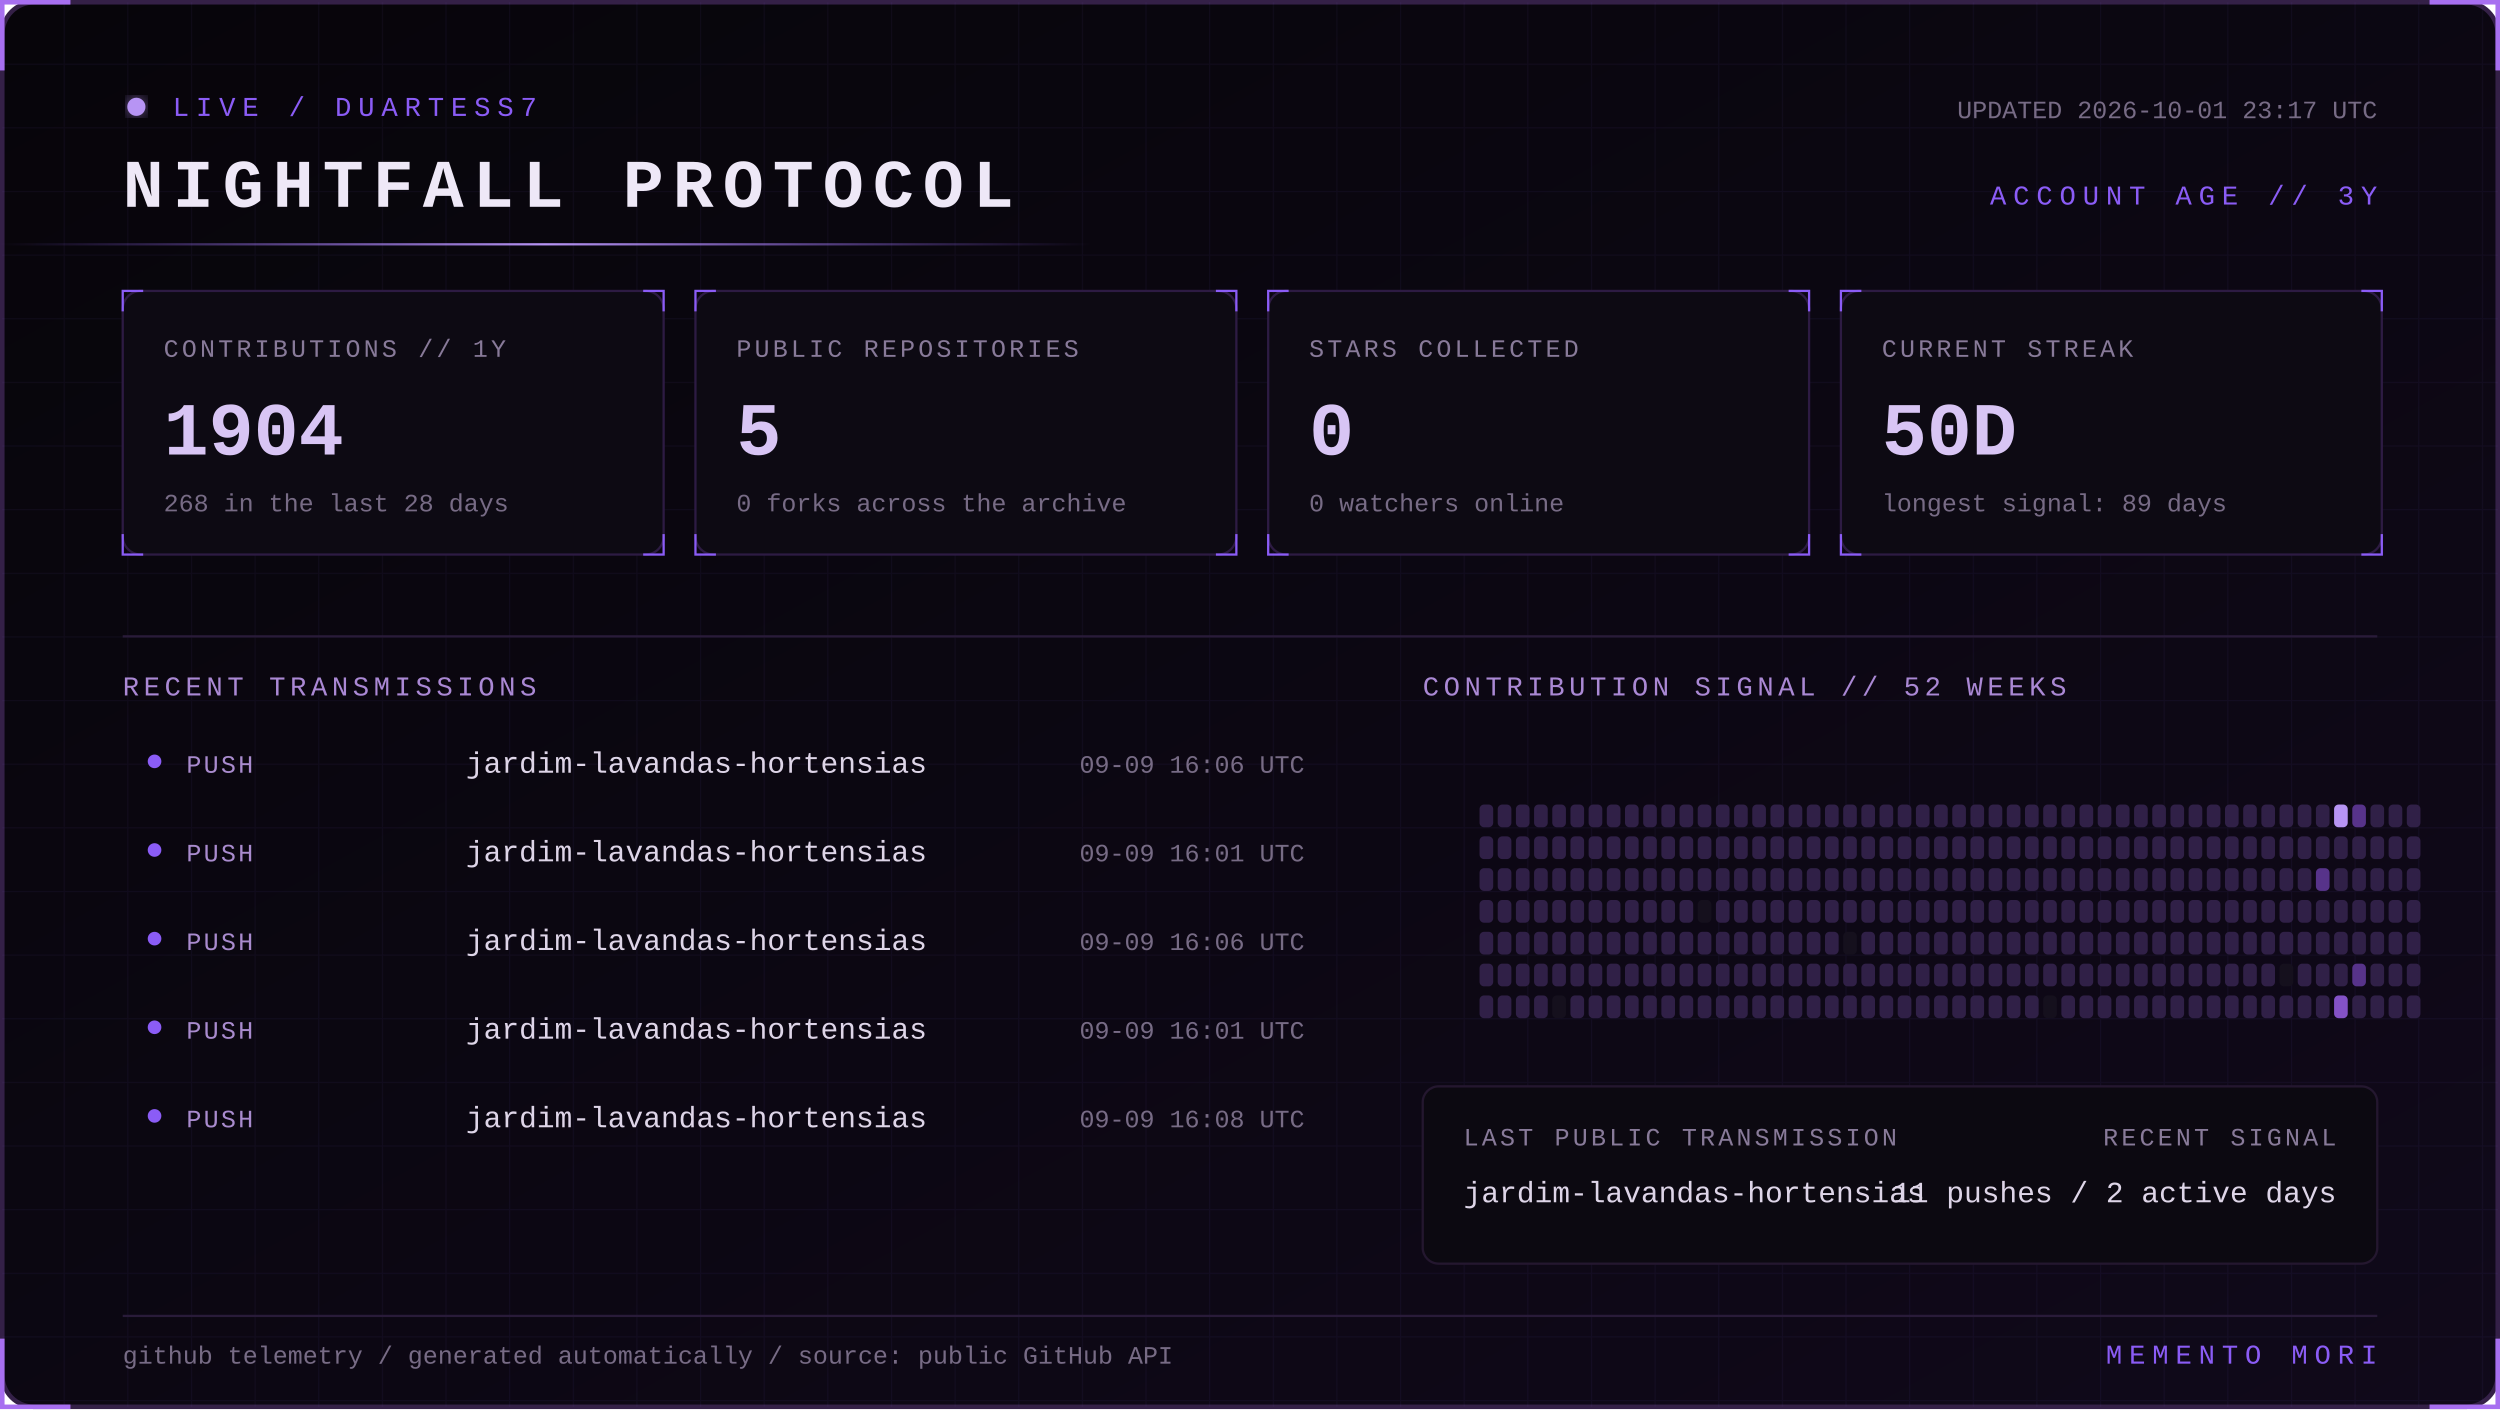
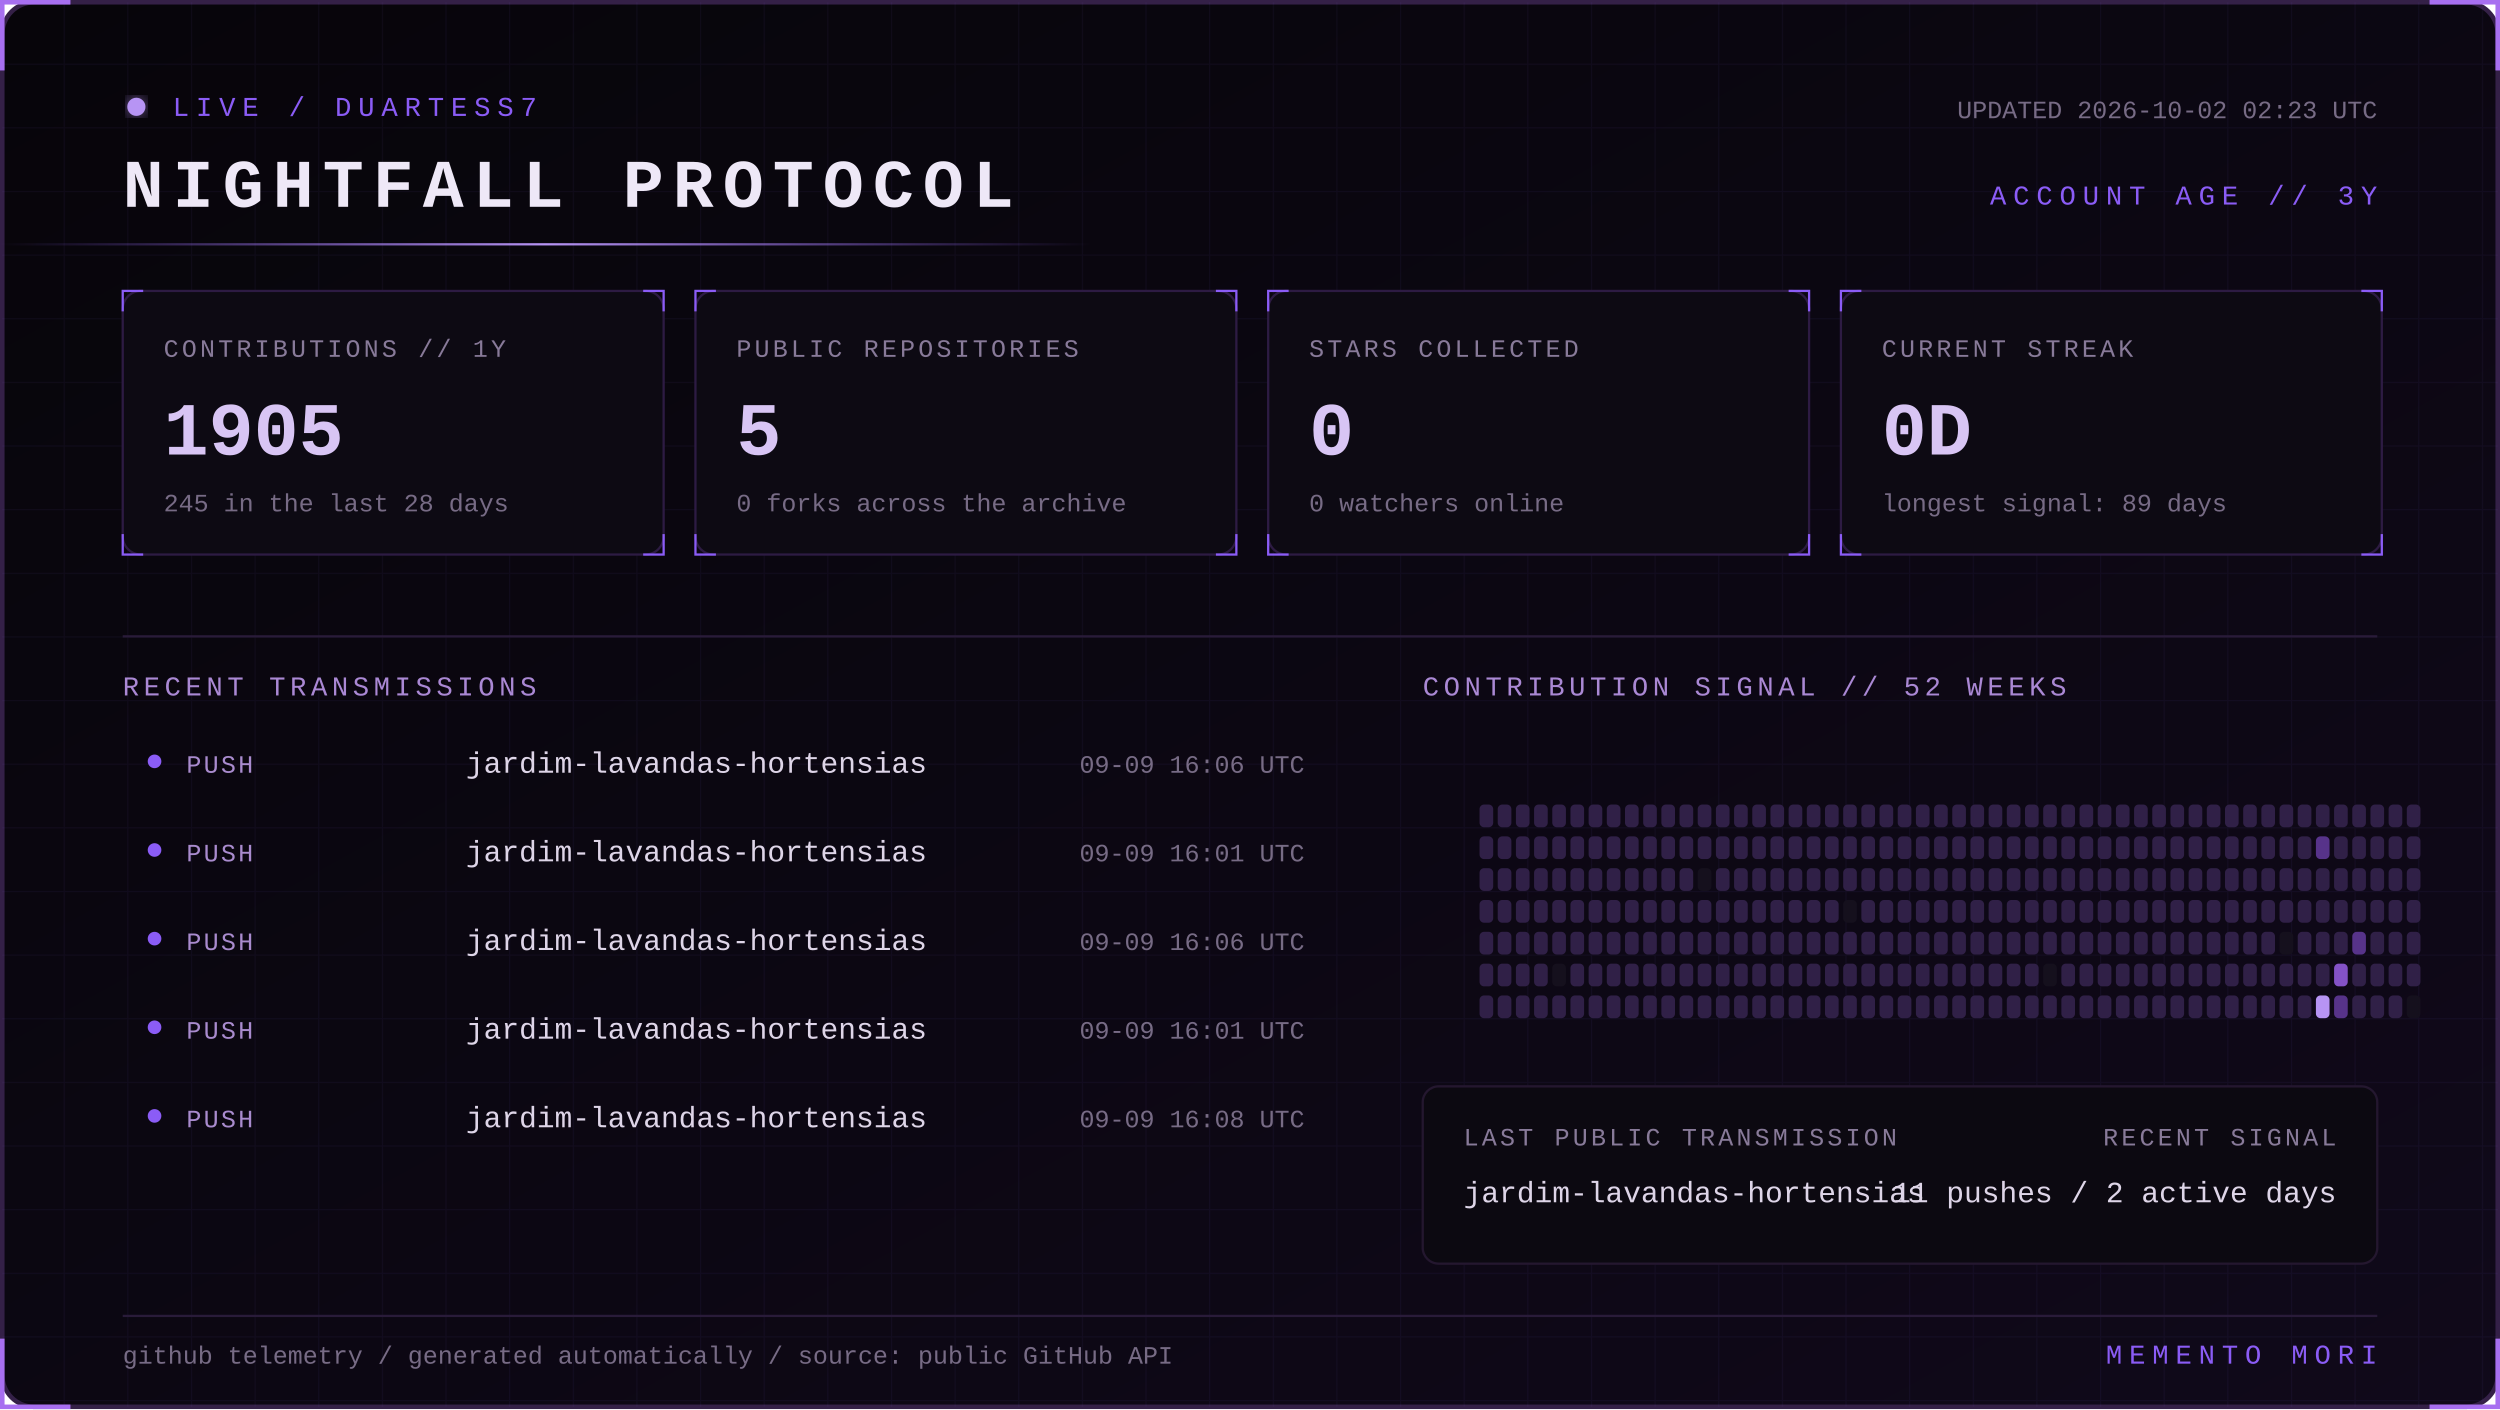
<svg xmlns="http://www.w3.org/2000/svg" width="1100" height="620" viewBox="0 0 1100 620" role="img" aria-labelledby="title desc">
  <defs>
    <linearGradient id="bg" x1="0" y1="0" x2="1" y2="1">
      <stop stop-color="#07050a" />
      <stop offset="1" stop-color="#10091a" />
    </linearGradient>
    <linearGradient id="beam">
      <stop stop-color="#8b5cf6" stop-opacity="0" />
      <stop offset=".5" stop-color="#b794f4" />
      <stop offset="1" stop-color="#8b5cf6" stop-opacity="0" />
    </linearGradient>
    <filter id="glow">
      <feGaussianBlur stdDeviation="4" result="b" />
      <feMerge>
        <feMergeNode in="b" />
        <feMergeNode in="SourceGraphic" />
      </feMerge>
    </filter>
    <pattern id="grid" width="28" height="28" patternUnits="userSpaceOnUse">
      <path d="M28 0H0V28" fill="none" stroke="#8b5cf6" stroke-opacity=".055" />
    </pattern>
    <style>
      text { font-family: Consolas, 'Courier New', monospace; }
      .kicker { fill:#8b5cf6; font-size:12px; letter-spacing:3px; }
      .title { fill:#eee8f7; font-size:30px; font-weight:700; letter-spacing:4px; }
      .label { fill:#887a99; font-size:11px; letter-spacing:1.4px; }
      .value { fill:#d8c5f4; font-size:33px; font-weight:700; }
      .detail,.pct { fill:#776b85; font-size:11px; }
      .section { fill:#aa88d4; font-size:12px; letter-spacing:2px; }
      .lang { fill:#ded5e8; font-size:13px; }
      .event { fill:#a98bce; font-size:11px; letter-spacing:1px; }
      .scan { animation:scan 5s linear infinite; }
      .blink { animation:blink 1.6s step-end infinite; }
      @keyframes scan { from { transform:translateX(-500px) } to { transform:translateX(1100px) } }
      @keyframes blink { 50% { opacity:.25 } }
    </style>
  </defs>
  <rect x="1" y="1" width="1098" height="618" rx="14" fill="url(#bg)" stroke="#342047" stroke-width="2" />
  <rect x="1" y="1" width="1098" height="618" rx="14" fill="url(#grid)" />
  <path d="M31 1H1v30 M1069 1h30v30 M1099 589v30h-30 M31 619H1v-30" stroke="#a76ff0" stroke-width="2" fill="none" />
  <g transform="translate(54 42)">
    <circle cx="6" cy="5" r="4" fill="#b794f4" filter="url(#glow)" class="blink" />
    <text x="22" y="9" class="kicker">LIVE / DUARTESS7</text>
    <text y="49" class="title">NIGHTFALL PROTOCOL</text>
-     <text x="992" y="10" text-anchor="end" class="detail">UPDATED 2026-10-01 23:17 UTC</text>
+     <text x="992" y="10" text-anchor="end" class="detail">UPDATED 2026-10-02 02:23 UTC</text>
    <text x="992" y="48" text-anchor="end" class="kicker">ACCOUNT AGE // 3Y</text>
  </g>
  <rect y="107" width="480" height="1" fill="url(#beam)" class="scan" />
  <g transform="translate(54 128)">
    <rect width="238" height="116" rx="8" fill="#0d0a13" stroke="#2d1b43" />
    <path d="M0 9V0h9 M229 0h9v9 M238 107v9h-9 M9 116H0v-9" stroke="#8b5cf6" fill="none" />
    <text x="18" y="29" class="label">CONTRIBUTIONS // 1Y</text>
-     <text x="18" y="72" class="value">1904</text>
-     <text x="18" y="97" class="detail">268 in the last 28 days</text>
+     <text x="18" y="72" class="value">1905</text>
+     <text x="18" y="97" class="detail">245 in the last 28 days</text>
  </g>
  <g transform="translate(306 128)">
    <rect width="238" height="116" rx="8" fill="#0d0a13" stroke="#2d1b43" />
    <path d="M0 9V0h9 M229 0h9v9 M238 107v9h-9 M9 116H0v-9" stroke="#8b5cf6" fill="none" />
    <text x="18" y="29" class="label">PUBLIC REPOSITORIES</text>
    <text x="18" y="72" class="value">5</text>
    <text x="18" y="97" class="detail">0 forks across the archive</text>
  </g>
  <g transform="translate(558 128)">
    <rect width="238" height="116" rx="8" fill="#0d0a13" stroke="#2d1b43" />
    <path d="M0 9V0h9 M229 0h9v9 M238 107v9h-9 M9 116H0v-9" stroke="#8b5cf6" fill="none" />
    <text x="18" y="29" class="label">STARS COLLECTED</text>
    <text x="18" y="72" class="value">0</text>
    <text x="18" y="97" class="detail">0 watchers online</text>
  </g>
  <g transform="translate(810 128)">
    <rect width="238" height="116" rx="8" fill="#0d0a13" stroke="#2d1b43" />
    <path d="M0 9V0h9 M229 0h9v9 M238 107v9h-9 M9 116H0v-9" stroke="#8b5cf6" fill="none" />
    <text x="18" y="29" class="label">CURRENT STREAK</text>
-     <text x="18" y="72" class="value">50D</text>
+     <text x="18" y="72" class="value">0D</text>
    <text x="18" y="97" class="detail">longest signal: 89 days</text>
  </g>
  <path d="M54 280H1046" stroke="#291b39" />
  <text x="54" y="306" class="section">RECENT TRANSMISSIONS</text>
  <text x="626" y="306" class="section">CONTRIBUTION SIGNAL // 52 WEEKS</text>
  <circle cx="68" cy="335" r="3" fill="#8b5cf6" />
  <text x="82" y="340" class="event">PUSH</text>
  <text x="205" y="340" class="lang">jardim-lavandas-hortensias</text>
  <text x="574" y="340" text-anchor="end" class="pct">09-09 16:06 UTC</text>
  <circle cx="68" cy="374" r="3" fill="#8b5cf6" />
  <text x="82" y="379" class="event">PUSH</text>
  <text x="205" y="379" class="lang">jardim-lavandas-hortensias</text>
  <text x="574" y="379" text-anchor="end" class="pct">09-09 16:01 UTC</text>
  <circle cx="68" cy="413" r="3" fill="#8b5cf6" />
  <text x="82" y="418" class="event">PUSH</text>
  <text x="205" y="418" class="lang">jardim-lavandas-hortensias</text>
  <text x="574" y="418" text-anchor="end" class="pct">09-09 16:06 UTC</text>
  <circle cx="68" cy="452" r="3" fill="#8b5cf6" />
  <text x="82" y="457" class="event">PUSH</text>
  <text x="205" y="457" class="lang">jardim-lavandas-hortensias</text>
  <text x="574" y="457" text-anchor="end" class="pct">09-09 16:01 UTC</text>
  <circle cx="68" cy="491" r="3" fill="#8b5cf6" />
  <text x="82" y="496" class="event">PUSH</text>
  <text x="205" y="496" class="lang">jardim-lavandas-hortensias</text>
  <text x="574" y="496" text-anchor="end" class="pct">09-09 16:08 UTC</text>
  <g>
    <rect x="651" y="354" width="6" height="10" rx="2" fill="#302047" />
    <rect x="651" y="368" width="6" height="10" rx="2" fill="#302047" />
    <rect x="651" y="382" width="6" height="10" rx="2" fill="#302047" />
    <rect x="651" y="396" width="6" height="10" rx="2" fill="#302047" />
    <rect x="651" y="410" width="6" height="10" rx="2" fill="#302047" />
    <rect x="651" y="424" width="6" height="10" rx="2" fill="#302047" />
    <rect x="651" y="438" width="6" height="10" rx="2" fill="#302047" />
    <rect x="659" y="354" width="6" height="10" rx="2" fill="#302047" />
    <rect x="659" y="368" width="6" height="10" rx="2" fill="#302047" />
    <rect x="659" y="382" width="6" height="10" rx="2" fill="#302047" />
    <rect x="659" y="396" width="6" height="10" rx="2" fill="#302047" />
    <rect x="659" y="410" width="6" height="10" rx="2" fill="#302047" />
    <rect x="659" y="424" width="6" height="10" rx="2" fill="#302047" />
    <rect x="659" y="438" width="6" height="10" rx="2" fill="#302047" />
    <rect x="667" y="354" width="6" height="10" rx="2" fill="#302047" />
    <rect x="667" y="368" width="6" height="10" rx="2" fill="#302047" />
    <rect x="667" y="382" width="6" height="10" rx="2" fill="#302047" />
    <rect x="667" y="396" width="6" height="10" rx="2" fill="#302047" />
    <rect x="667" y="410" width="6" height="10" rx="2" fill="#302047" />
    <rect x="667" y="424" width="6" height="10" rx="2" fill="#302047" />
    <rect x="667" y="438" width="6" height="10" rx="2" fill="#302047" />
    <rect x="675" y="354" width="6" height="10" rx="2" fill="#302047" />
    <rect x="675" y="368" width="6" height="10" rx="2" fill="#302047" />
    <rect x="675" y="382" width="6" height="10" rx="2" fill="#302047" />
    <rect x="675" y="396" width="6" height="10" rx="2" fill="#302047" />
    <rect x="675" y="410" width="6" height="10" rx="2" fill="#302047" />
    <rect x="675" y="424" width="6" height="10" rx="2" fill="#302047" />
    <rect x="675" y="438" width="6" height="10" rx="2" fill="#302047" />
    <rect x="683" y="354" width="6" height="10" rx="2" fill="#302047" />
    <rect x="683" y="368" width="6" height="10" rx="2" fill="#302047" />
    <rect x="683" y="382" width="6" height="10" rx="2" fill="#302047" />
    <rect x="683" y="396" width="6" height="10" rx="2" fill="#302047" />
    <rect x="683" y="410" width="6" height="10" rx="2" fill="#302047" />
-     <rect x="683" y="424" width="6" height="10" rx="2" fill="#302047" />
-     <rect x="683" y="438" width="6" height="10" rx="2" fill="#15101d" />
+     <rect x="683" y="424" width="6" height="10" rx="2" fill="#15101d" />
+     <rect x="683" y="438" width="6" height="10" rx="2" fill="#302047" />
    <rect x="691" y="354" width="6" height="10" rx="2" fill="#302047" />
    <rect x="691" y="368" width="6" height="10" rx="2" fill="#302047" />
    <rect x="691" y="382" width="6" height="10" rx="2" fill="#302047" />
    <rect x="691" y="396" width="6" height="10" rx="2" fill="#302047" />
    <rect x="691" y="410" width="6" height="10" rx="2" fill="#302047" />
    <rect x="691" y="424" width="6" height="10" rx="2" fill="#302047" />
    <rect x="691" y="438" width="6" height="10" rx="2" fill="#302047" />
    <rect x="699" y="354" width="6" height="10" rx="2" fill="#302047" />
    <rect x="699" y="368" width="6" height="10" rx="2" fill="#302047" />
    <rect x="699" y="382" width="6" height="10" rx="2" fill="#302047" />
    <rect x="699" y="396" width="6" height="10" rx="2" fill="#302047" />
    <rect x="699" y="410" width="6" height="10" rx="2" fill="#302047" />
    <rect x="699" y="424" width="6" height="10" rx="2" fill="#302047" />
    <rect x="699" y="438" width="6" height="10" rx="2" fill="#302047" />
    <rect x="707" y="354" width="6" height="10" rx="2" fill="#302047" />
    <rect x="707" y="368" width="6" height="10" rx="2" fill="#302047" />
    <rect x="707" y="382" width="6" height="10" rx="2" fill="#302047" />
    <rect x="707" y="396" width="6" height="10" rx="2" fill="#302047" />
    <rect x="707" y="410" width="6" height="10" rx="2" fill="#302047" />
    <rect x="707" y="424" width="6" height="10" rx="2" fill="#302047" />
    <rect x="707" y="438" width="6" height="10" rx="2" fill="#302047" />
    <rect x="715" y="354" width="6" height="10" rx="2" fill="#302047" />
    <rect x="715" y="368" width="6" height="10" rx="2" fill="#302047" />
    <rect x="715" y="382" width="6" height="10" rx="2" fill="#302047" />
    <rect x="715" y="396" width="6" height="10" rx="2" fill="#302047" />
    <rect x="715" y="410" width="6" height="10" rx="2" fill="#302047" />
    <rect x="715" y="424" width="6" height="10" rx="2" fill="#302047" />
    <rect x="715" y="438" width="6" height="10" rx="2" fill="#302047" />
    <rect x="723" y="354" width="6" height="10" rx="2" fill="#302047" />
    <rect x="723" y="368" width="6" height="10" rx="2" fill="#302047" />
    <rect x="723" y="382" width="6" height="10" rx="2" fill="#302047" />
    <rect x="723" y="396" width="6" height="10" rx="2" fill="#302047" />
    <rect x="723" y="410" width="6" height="10" rx="2" fill="#302047" />
    <rect x="723" y="424" width="6" height="10" rx="2" fill="#302047" />
    <rect x="723" y="438" width="6" height="10" rx="2" fill="#302047" />
    <rect x="731" y="354" width="6" height="10" rx="2" fill="#302047" />
    <rect x="731" y="368" width="6" height="10" rx="2" fill="#302047" />
    <rect x="731" y="382" width="6" height="10" rx="2" fill="#302047" />
    <rect x="731" y="396" width="6" height="10" rx="2" fill="#302047" />
    <rect x="731" y="410" width="6" height="10" rx="2" fill="#302047" />
    <rect x="731" y="424" width="6" height="10" rx="2" fill="#302047" />
    <rect x="731" y="438" width="6" height="10" rx="2" fill="#302047" />
    <rect x="739" y="354" width="6" height="10" rx="2" fill="#302047" />
    <rect x="739" y="368" width="6" height="10" rx="2" fill="#302047" />
    <rect x="739" y="382" width="6" height="10" rx="2" fill="#302047" />
    <rect x="739" y="396" width="6" height="10" rx="2" fill="#302047" />
    <rect x="739" y="410" width="6" height="10" rx="2" fill="#302047" />
    <rect x="739" y="424" width="6" height="10" rx="2" fill="#302047" />
    <rect x="739" y="438" width="6" height="10" rx="2" fill="#302047" />
    <rect x="747" y="354" width="6" height="10" rx="2" fill="#302047" />
    <rect x="747" y="368" width="6" height="10" rx="2" fill="#302047" />
-     <rect x="747" y="382" width="6" height="10" rx="2" fill="#302047" />
-     <rect x="747" y="396" width="6" height="10" rx="2" fill="#15101d" />
+     <rect x="747" y="382" width="6" height="10" rx="2" fill="#15101d" />
+     <rect x="747" y="396" width="6" height="10" rx="2" fill="#302047" />
    <rect x="747" y="410" width="6" height="10" rx="2" fill="#302047" />
    <rect x="747" y="424" width="6" height="10" rx="2" fill="#302047" />
    <rect x="747" y="438" width="6" height="10" rx="2" fill="#302047" />
    <rect x="755" y="354" width="6" height="10" rx="2" fill="#302047" />
    <rect x="755" y="368" width="6" height="10" rx="2" fill="#302047" />
    <rect x="755" y="382" width="6" height="10" rx="2" fill="#302047" />
    <rect x="755" y="396" width="6" height="10" rx="2" fill="#302047" />
    <rect x="755" y="410" width="6" height="10" rx="2" fill="#302047" />
    <rect x="755" y="424" width="6" height="10" rx="2" fill="#302047" />
    <rect x="755" y="438" width="6" height="10" rx="2" fill="#302047" />
    <rect x="763" y="354" width="6" height="10" rx="2" fill="#302047" />
    <rect x="763" y="368" width="6" height="10" rx="2" fill="#302047" />
    <rect x="763" y="382" width="6" height="10" rx="2" fill="#302047" />
    <rect x="763" y="396" width="6" height="10" rx="2" fill="#302047" />
    <rect x="763" y="410" width="6" height="10" rx="2" fill="#302047" />
    <rect x="763" y="424" width="6" height="10" rx="2" fill="#302047" />
    <rect x="763" y="438" width="6" height="10" rx="2" fill="#302047" />
    <rect x="771" y="354" width="6" height="10" rx="2" fill="#302047" />
    <rect x="771" y="368" width="6" height="10" rx="2" fill="#302047" />
    <rect x="771" y="382" width="6" height="10" rx="2" fill="#302047" />
    <rect x="771" y="396" width="6" height="10" rx="2" fill="#302047" />
    <rect x="771" y="410" width="6" height="10" rx="2" fill="#302047" />
    <rect x="771" y="424" width="6" height="10" rx="2" fill="#302047" />
    <rect x="771" y="438" width="6" height="10" rx="2" fill="#302047" />
    <rect x="779" y="354" width="6" height="10" rx="2" fill="#302047" />
    <rect x="779" y="368" width="6" height="10" rx="2" fill="#302047" />
    <rect x="779" y="382" width="6" height="10" rx="2" fill="#302047" />
    <rect x="779" y="396" width="6" height="10" rx="2" fill="#302047" />
    <rect x="779" y="410" width="6" height="10" rx="2" fill="#302047" />
    <rect x="779" y="424" width="6" height="10" rx="2" fill="#302047" />
    <rect x="779" y="438" width="6" height="10" rx="2" fill="#302047" />
    <rect x="787" y="354" width="6" height="10" rx="2" fill="#302047" />
    <rect x="787" y="368" width="6" height="10" rx="2" fill="#302047" />
    <rect x="787" y="382" width="6" height="10" rx="2" fill="#302047" />
    <rect x="787" y="396" width="6" height="10" rx="2" fill="#302047" />
    <rect x="787" y="410" width="6" height="10" rx="2" fill="#302047" />
    <rect x="787" y="424" width="6" height="10" rx="2" fill="#302047" />
    <rect x="787" y="438" width="6" height="10" rx="2" fill="#302047" />
    <rect x="795" y="354" width="6" height="10" rx="2" fill="#302047" />
    <rect x="795" y="368" width="6" height="10" rx="2" fill="#302047" />
    <rect x="795" y="382" width="6" height="10" rx="2" fill="#302047" />
    <rect x="795" y="396" width="6" height="10" rx="2" fill="#302047" />
    <rect x="795" y="410" width="6" height="10" rx="2" fill="#302047" />
    <rect x="795" y="424" width="6" height="10" rx="2" fill="#302047" />
    <rect x="795" y="438" width="6" height="10" rx="2" fill="#302047" />
    <rect x="803" y="354" width="6" height="10" rx="2" fill="#302047" />
    <rect x="803" y="368" width="6" height="10" rx="2" fill="#302047" />
    <rect x="803" y="382" width="6" height="10" rx="2" fill="#302047" />
    <rect x="803" y="396" width="6" height="10" rx="2" fill="#302047" />
    <rect x="803" y="410" width="6" height="10" rx="2" fill="#302047" />
    <rect x="803" y="424" width="6" height="10" rx="2" fill="#302047" />
    <rect x="803" y="438" width="6" height="10" rx="2" fill="#302047" />
    <rect x="811" y="354" width="6" height="10" rx="2" fill="#302047" />
    <rect x="811" y="368" width="6" height="10" rx="2" fill="#302047" />
    <rect x="811" y="382" width="6" height="10" rx="2" fill="#302047" />
-     <rect x="811" y="396" width="6" height="10" rx="2" fill="#302047" />
-     <rect x="811" y="410" width="6" height="10" rx="2" fill="#15101d" />
+     <rect x="811" y="396" width="6" height="10" rx="2" fill="#15101d" />
+     <rect x="811" y="410" width="6" height="10" rx="2" fill="#302047" />
    <rect x="811" y="424" width="6" height="10" rx="2" fill="#302047" />
    <rect x="811" y="438" width="6" height="10" rx="2" fill="#302047" />
    <rect x="819" y="354" width="6" height="10" rx="2" fill="#302047" />
    <rect x="819" y="368" width="6" height="10" rx="2" fill="#302047" />
    <rect x="819" y="382" width="6" height="10" rx="2" fill="#302047" />
    <rect x="819" y="396" width="6" height="10" rx="2" fill="#302047" />
    <rect x="819" y="410" width="6" height="10" rx="2" fill="#302047" />
    <rect x="819" y="424" width="6" height="10" rx="2" fill="#302047" />
    <rect x="819" y="438" width="6" height="10" rx="2" fill="#302047" />
    <rect x="827" y="354" width="6" height="10" rx="2" fill="#302047" />
    <rect x="827" y="368" width="6" height="10" rx="2" fill="#302047" />
    <rect x="827" y="382" width="6" height="10" rx="2" fill="#302047" />
    <rect x="827" y="396" width="6" height="10" rx="2" fill="#302047" />
    <rect x="827" y="410" width="6" height="10" rx="2" fill="#302047" />
    <rect x="827" y="424" width="6" height="10" rx="2" fill="#302047" />
    <rect x="827" y="438" width="6" height="10" rx="2" fill="#302047" />
    <rect x="835" y="354" width="6" height="10" rx="2" fill="#302047" />
    <rect x="835" y="368" width="6" height="10" rx="2" fill="#302047" />
    <rect x="835" y="382" width="6" height="10" rx="2" fill="#302047" />
    <rect x="835" y="396" width="6" height="10" rx="2" fill="#302047" />
    <rect x="835" y="410" width="6" height="10" rx="2" fill="#302047" />
    <rect x="835" y="424" width="6" height="10" rx="2" fill="#302047" />
    <rect x="835" y="438" width="6" height="10" rx="2" fill="#302047" />
    <rect x="843" y="354" width="6" height="10" rx="2" fill="#302047" />
    <rect x="843" y="368" width="6" height="10" rx="2" fill="#302047" />
    <rect x="843" y="382" width="6" height="10" rx="2" fill="#302047" />
    <rect x="843" y="396" width="6" height="10" rx="2" fill="#302047" />
    <rect x="843" y="410" width="6" height="10" rx="2" fill="#302047" />
    <rect x="843" y="424" width="6" height="10" rx="2" fill="#302047" />
    <rect x="843" y="438" width="6" height="10" rx="2" fill="#302047" />
    <rect x="851" y="354" width="6" height="10" rx="2" fill="#302047" />
    <rect x="851" y="368" width="6" height="10" rx="2" fill="#302047" />
    <rect x="851" y="382" width="6" height="10" rx="2" fill="#302047" />
    <rect x="851" y="396" width="6" height="10" rx="2" fill="#302047" />
    <rect x="851" y="410" width="6" height="10" rx="2" fill="#302047" />
    <rect x="851" y="424" width="6" height="10" rx="2" fill="#302047" />
    <rect x="851" y="438" width="6" height="10" rx="2" fill="#302047" />
    <rect x="859" y="354" width="6" height="10" rx="2" fill="#302047" />
    <rect x="859" y="368" width="6" height="10" rx="2" fill="#302047" />
    <rect x="859" y="382" width="6" height="10" rx="2" fill="#302047" />
    <rect x="859" y="396" width="6" height="10" rx="2" fill="#302047" />
    <rect x="859" y="410" width="6" height="10" rx="2" fill="#302047" />
    <rect x="859" y="424" width="6" height="10" rx="2" fill="#302047" />
    <rect x="859" y="438" width="6" height="10" rx="2" fill="#302047" />
    <rect x="867" y="354" width="6" height="10" rx="2" fill="#302047" />
    <rect x="867" y="368" width="6" height="10" rx="2" fill="#302047" />
    <rect x="867" y="382" width="6" height="10" rx="2" fill="#302047" />
    <rect x="867" y="396" width="6" height="10" rx="2" fill="#302047" />
    <rect x="867" y="410" width="6" height="10" rx="2" fill="#302047" />
    <rect x="867" y="424" width="6" height="10" rx="2" fill="#302047" />
    <rect x="867" y="438" width="6" height="10" rx="2" fill="#302047" />
    <rect x="875" y="354" width="6" height="10" rx="2" fill="#302047" />
    <rect x="875" y="368" width="6" height="10" rx="2" fill="#302047" />
    <rect x="875" y="382" width="6" height="10" rx="2" fill="#302047" />
    <rect x="875" y="396" width="6" height="10" rx="2" fill="#302047" />
    <rect x="875" y="410" width="6" height="10" rx="2" fill="#302047" />
    <rect x="875" y="424" width="6" height="10" rx="2" fill="#302047" />
    <rect x="875" y="438" width="6" height="10" rx="2" fill="#302047" />
    <rect x="883" y="354" width="6" height="10" rx="2" fill="#302047" />
    <rect x="883" y="368" width="6" height="10" rx="2" fill="#302047" />
    <rect x="883" y="382" width="6" height="10" rx="2" fill="#302047" />
    <rect x="883" y="396" width="6" height="10" rx="2" fill="#302047" />
    <rect x="883" y="410" width="6" height="10" rx="2" fill="#302047" />
    <rect x="883" y="424" width="6" height="10" rx="2" fill="#302047" />
    <rect x="883" y="438" width="6" height="10" rx="2" fill="#302047" />
    <rect x="891" y="354" width="6" height="10" rx="2" fill="#302047" />
    <rect x="891" y="368" width="6" height="10" rx="2" fill="#302047" />
    <rect x="891" y="382" width="6" height="10" rx="2" fill="#302047" />
    <rect x="891" y="396" width="6" height="10" rx="2" fill="#302047" />
    <rect x="891" y="410" width="6" height="10" rx="2" fill="#302047" />
    <rect x="891" y="424" width="6" height="10" rx="2" fill="#302047" />
    <rect x="891" y="438" width="6" height="10" rx="2" fill="#302047" />
    <rect x="899" y="354" width="6" height="10" rx="2" fill="#302047" />
    <rect x="899" y="368" width="6" height="10" rx="2" fill="#302047" />
    <rect x="899" y="382" width="6" height="10" rx="2" fill="#302047" />
    <rect x="899" y="396" width="6" height="10" rx="2" fill="#302047" />
    <rect x="899" y="410" width="6" height="10" rx="2" fill="#302047" />
-     <rect x="899" y="424" width="6" height="10" rx="2" fill="#302047" />
-     <rect x="899" y="438" width="6" height="10" rx="2" fill="#15101d" />
+     <rect x="899" y="424" width="6" height="10" rx="2" fill="#15101d" />
+     <rect x="899" y="438" width="6" height="10" rx="2" fill="#302047" />
    <rect x="907" y="354" width="6" height="10" rx="2" fill="#302047" />
    <rect x="907" y="368" width="6" height="10" rx="2" fill="#302047" />
    <rect x="907" y="382" width="6" height="10" rx="2" fill="#302047" />
    <rect x="907" y="396" width="6" height="10" rx="2" fill="#302047" />
    <rect x="907" y="410" width="6" height="10" rx="2" fill="#302047" />
    <rect x="907" y="424" width="6" height="10" rx="2" fill="#302047" />
    <rect x="907" y="438" width="6" height="10" rx="2" fill="#302047" />
    <rect x="915" y="354" width="6" height="10" rx="2" fill="#302047" />
    <rect x="915" y="368" width="6" height="10" rx="2" fill="#302047" />
    <rect x="915" y="382" width="6" height="10" rx="2" fill="#302047" />
    <rect x="915" y="396" width="6" height="10" rx="2" fill="#302047" />
    <rect x="915" y="410" width="6" height="10" rx="2" fill="#302047" />
    <rect x="915" y="424" width="6" height="10" rx="2" fill="#302047" />
    <rect x="915" y="438" width="6" height="10" rx="2" fill="#302047" />
    <rect x="923" y="354" width="6" height="10" rx="2" fill="#302047" />
    <rect x="923" y="368" width="6" height="10" rx="2" fill="#302047" />
    <rect x="923" y="382" width="6" height="10" rx="2" fill="#302047" />
    <rect x="923" y="396" width="6" height="10" rx="2" fill="#302047" />
    <rect x="923" y="410" width="6" height="10" rx="2" fill="#302047" />
    <rect x="923" y="424" width="6" height="10" rx="2" fill="#302047" />
    <rect x="923" y="438" width="6" height="10" rx="2" fill="#302047" />
    <rect x="931" y="354" width="6" height="10" rx="2" fill="#302047" />
    <rect x="931" y="368" width="6" height="10" rx="2" fill="#302047" />
    <rect x="931" y="382" width="6" height="10" rx="2" fill="#302047" />
    <rect x="931" y="396" width="6" height="10" rx="2" fill="#302047" />
    <rect x="931" y="410" width="6" height="10" rx="2" fill="#302047" />
    <rect x="931" y="424" width="6" height="10" rx="2" fill="#302047" />
    <rect x="931" y="438" width="6" height="10" rx="2" fill="#302047" />
    <rect x="939" y="354" width="6" height="10" rx="2" fill="#302047" />
    <rect x="939" y="368" width="6" height="10" rx="2" fill="#302047" />
    <rect x="939" y="382" width="6" height="10" rx="2" fill="#302047" />
    <rect x="939" y="396" width="6" height="10" rx="2" fill="#302047" />
    <rect x="939" y="410" width="6" height="10" rx="2" fill="#302047" />
    <rect x="939" y="424" width="6" height="10" rx="2" fill="#302047" />
    <rect x="939" y="438" width="6" height="10" rx="2" fill="#302047" />
    <rect x="947" y="354" width="6" height="10" rx="2" fill="#302047" />
    <rect x="947" y="368" width="6" height="10" rx="2" fill="#302047" />
    <rect x="947" y="382" width="6" height="10" rx="2" fill="#302047" />
    <rect x="947" y="396" width="6" height="10" rx="2" fill="#302047" />
    <rect x="947" y="410" width="6" height="10" rx="2" fill="#302047" />
    <rect x="947" y="424" width="6" height="10" rx="2" fill="#302047" />
    <rect x="947" y="438" width="6" height="10" rx="2" fill="#302047" />
    <rect x="955" y="354" width="6" height="10" rx="2" fill="#302047" />
    <rect x="955" y="368" width="6" height="10" rx="2" fill="#302047" />
    <rect x="955" y="382" width="6" height="10" rx="2" fill="#302047" />
    <rect x="955" y="396" width="6" height="10" rx="2" fill="#302047" />
    <rect x="955" y="410" width="6" height="10" rx="2" fill="#302047" />
    <rect x="955" y="424" width="6" height="10" rx="2" fill="#302047" />
    <rect x="955" y="438" width="6" height="10" rx="2" fill="#302047" />
    <rect x="963" y="354" width="6" height="10" rx="2" fill="#302047" />
    <rect x="963" y="368" width="6" height="10" rx="2" fill="#302047" />
    <rect x="963" y="382" width="6" height="10" rx="2" fill="#302047" />
    <rect x="963" y="396" width="6" height="10" rx="2" fill="#302047" />
    <rect x="963" y="410" width="6" height="10" rx="2" fill="#302047" />
    <rect x="963" y="424" width="6" height="10" rx="2" fill="#302047" />
    <rect x="963" y="438" width="6" height="10" rx="2" fill="#302047" />
    <rect x="971" y="354" width="6" height="10" rx="2" fill="#302047" />
    <rect x="971" y="368" width="6" height="10" rx="2" fill="#302047" />
    <rect x="971" y="382" width="6" height="10" rx="2" fill="#302047" />
    <rect x="971" y="396" width="6" height="10" rx="2" fill="#302047" />
    <rect x="971" y="410" width="6" height="10" rx="2" fill="#302047" />
    <rect x="971" y="424" width="6" height="10" rx="2" fill="#302047" />
    <rect x="971" y="438" width="6" height="10" rx="2" fill="#302047" />
    <rect x="979" y="354" width="6" height="10" rx="2" fill="#302047" />
    <rect x="979" y="368" width="6" height="10" rx="2" fill="#302047" />
    <rect x="979" y="382" width="6" height="10" rx="2" fill="#302047" />
    <rect x="979" y="396" width="6" height="10" rx="2" fill="#302047" />
    <rect x="979" y="410" width="6" height="10" rx="2" fill="#302047" />
    <rect x="979" y="424" width="6" height="10" rx="2" fill="#302047" />
    <rect x="979" y="438" width="6" height="10" rx="2" fill="#302047" />
    <rect x="987" y="354" width="6" height="10" rx="2" fill="#302047" />
    <rect x="987" y="368" width="6" height="10" rx="2" fill="#302047" />
    <rect x="987" y="382" width="6" height="10" rx="2" fill="#302047" />
    <rect x="987" y="396" width="6" height="10" rx="2" fill="#302047" />
    <rect x="987" y="410" width="6" height="10" rx="2" fill="#302047" />
    <rect x="987" y="424" width="6" height="10" rx="2" fill="#302047" />
    <rect x="987" y="438" width="6" height="10" rx="2" fill="#302047" />
    <rect x="995" y="354" width="6" height="10" rx="2" fill="#302047" />
    <rect x="995" y="368" width="6" height="10" rx="2" fill="#302047" />
    <rect x="995" y="382" width="6" height="10" rx="2" fill="#302047" />
    <rect x="995" y="396" width="6" height="10" rx="2" fill="#302047" />
    <rect x="995" y="410" width="6" height="10" rx="2" fill="#302047" />
    <rect x="995" y="424" width="6" height="10" rx="2" fill="#302047" />
    <rect x="995" y="438" width="6" height="10" rx="2" fill="#302047" />
    <rect x="1003" y="354" width="6" height="10" rx="2" fill="#302047" />
    <rect x="1003" y="368" width="6" height="10" rx="2" fill="#302047" />
    <rect x="1003" y="382" width="6" height="10" rx="2" fill="#302047" />
    <rect x="1003" y="396" width="6" height="10" rx="2" fill="#302047" />
-     <rect x="1003" y="410" width="6" height="10" rx="2" fill="#302047" />
-     <rect x="1003" y="424" width="6" height="10" rx="2" fill="#15101d" />
+     <rect x="1003" y="410" width="6" height="10" rx="2" fill="#15101d" />
+     <rect x="1003" y="424" width="6" height="10" rx="2" fill="#302047" />
    <rect x="1003" y="438" width="6" height="10" rx="2" fill="#302047" />
    <rect x="1011" y="354" width="6" height="10" rx="2" fill="#302047" />
    <rect x="1011" y="368" width="6" height="10" rx="2" fill="#302047" />
    <rect x="1011" y="382" width="6" height="10" rx="2" fill="#302047" />
    <rect x="1011" y="396" width="6" height="10" rx="2" fill="#302047" />
    <rect x="1011" y="410" width="6" height="10" rx="2" fill="#302047" />
    <rect x="1011" y="424" width="6" height="10" rx="2" fill="#302047" />
    <rect x="1011" y="438" width="6" height="10" rx="2" fill="#302047" />
    <rect x="1019" y="354" width="6" height="10" rx="2" fill="#302047" />
-     <rect x="1019" y="368" width="6" height="10" rx="2" fill="#302047" />
-     <rect x="1019" y="382" width="6" height="10" rx="2" fill="#57338a" />
+     <rect x="1019" y="368" width="6" height="10" rx="2" fill="#57338a" />
+     <rect x="1019" y="382" width="6" height="10" rx="2" fill="#302047" />
    <rect x="1019" y="396" width="6" height="10" rx="2" fill="#302047" />
    <rect x="1019" y="410" width="6" height="10" rx="2" fill="#302047" />
    <rect x="1019" y="424" width="6" height="10" rx="2" fill="#302047" />
-     <rect x="1019" y="438" width="6" height="10" rx="2" fill="#302047" />
-     <rect x="1027" y="354" width="6" height="10" rx="2" fill="#b794f4" />
+     <rect x="1019" y="438" width="6" height="10" rx="2" fill="#b794f4" />
+     <rect x="1027" y="354" width="6" height="10" rx="2" fill="#302047" />
    <rect x="1027" y="368" width="6" height="10" rx="2" fill="#302047" />
    <rect x="1027" y="382" width="6" height="10" rx="2" fill="#302047" />
    <rect x="1027" y="396" width="6" height="10" rx="2" fill="#302047" />
    <rect x="1027" y="410" width="6" height="10" rx="2" fill="#302047" />
-     <rect x="1027" y="424" width="6" height="10" rx="2" fill="#302047" />
-     <rect x="1027" y="438" width="6" height="10" rx="2" fill="#8452c7" />
-     <rect x="1035" y="354" width="6" height="10" rx="2" fill="#57338a" />
+     <rect x="1027" y="424" width="6" height="10" rx="2" fill="#8452c7" />
+     <rect x="1027" y="438" width="6" height="10" rx="2" fill="#57338a" />
+     <rect x="1035" y="354" width="6" height="10" rx="2" fill="#302047" />
    <rect x="1035" y="368" width="6" height="10" rx="2" fill="#302047" />
    <rect x="1035" y="382" width="6" height="10" rx="2" fill="#302047" />
    <rect x="1035" y="396" width="6" height="10" rx="2" fill="#302047" />
-     <rect x="1035" y="410" width="6" height="10" rx="2" fill="#302047" />
-     <rect x="1035" y="424" width="6" height="10" rx="2" fill="#57338a" />
+     <rect x="1035" y="410" width="6" height="10" rx="2" fill="#57338a" />
+     <rect x="1035" y="424" width="6" height="10" rx="2" fill="#302047" />
    <rect x="1035" y="438" width="6" height="10" rx="2" fill="#302047" />
    <rect x="1043" y="354" width="6" height="10" rx="2" fill="#302047" />
    <rect x="1043" y="368" width="6" height="10" rx="2" fill="#302047" />
    <rect x="1043" y="382" width="6" height="10" rx="2" fill="#302047" />
    <rect x="1043" y="396" width="6" height="10" rx="2" fill="#302047" />
    <rect x="1043" y="410" width="6" height="10" rx="2" fill="#302047" />
    <rect x="1043" y="424" width="6" height="10" rx="2" fill="#302047" />
    <rect x="1043" y="438" width="6" height="10" rx="2" fill="#302047" />
    <rect x="1051" y="354" width="6" height="10" rx="2" fill="#302047" />
    <rect x="1051" y="368" width="6" height="10" rx="2" fill="#302047" />
    <rect x="1051" y="382" width="6" height="10" rx="2" fill="#302047" />
    <rect x="1051" y="396" width="6" height="10" rx="2" fill="#302047" />
    <rect x="1051" y="410" width="6" height="10" rx="2" fill="#302047" />
    <rect x="1051" y="424" width="6" height="10" rx="2" fill="#302047" />
    <rect x="1051" y="438" width="6" height="10" rx="2" fill="#302047" />
    <rect x="1059" y="354" width="6" height="10" rx="2" fill="#302047" />
    <rect x="1059" y="368" width="6" height="10" rx="2" fill="#302047" />
    <rect x="1059" y="382" width="6" height="10" rx="2" fill="#302047" />
    <rect x="1059" y="396" width="6" height="10" rx="2" fill="#302047" />
    <rect x="1059" y="410" width="6" height="10" rx="2" fill="#302047" />
    <rect x="1059" y="424" width="6" height="10" rx="2" fill="#302047" />
-     <rect x="1059" y="438" width="6" height="10" rx="2" fill="#302047" />
+     <rect x="1059" y="438" width="6" height="10" rx="2" fill="#15101d" />
  </g>
  <g transform="translate(626 478)">
    <rect width="420" height="78" rx="7" fill="#0c0911" stroke="#24172f" />
    <text x="18" y="26" class="label">LAST PUBLIC TRANSMISSION</text>
    <text x="18" y="51" class="lang">jardim-lavandas-hortensias</text>
    <text x="402" y="26" text-anchor="end" class="label">RECENT SIGNAL</text>
    <text x="402" y="51" text-anchor="end" class="lang">11 pushes / 2 active days</text>
  </g>
  <path d="M54 579H1046" stroke="#291b39" />
  <text x="54" y="600" class="detail">github telemetry / generated automatically / source: public GitHub API</text>
  <text x="1046" y="600" text-anchor="end" class="kicker">MEMENTO MORI</text>
</svg>
